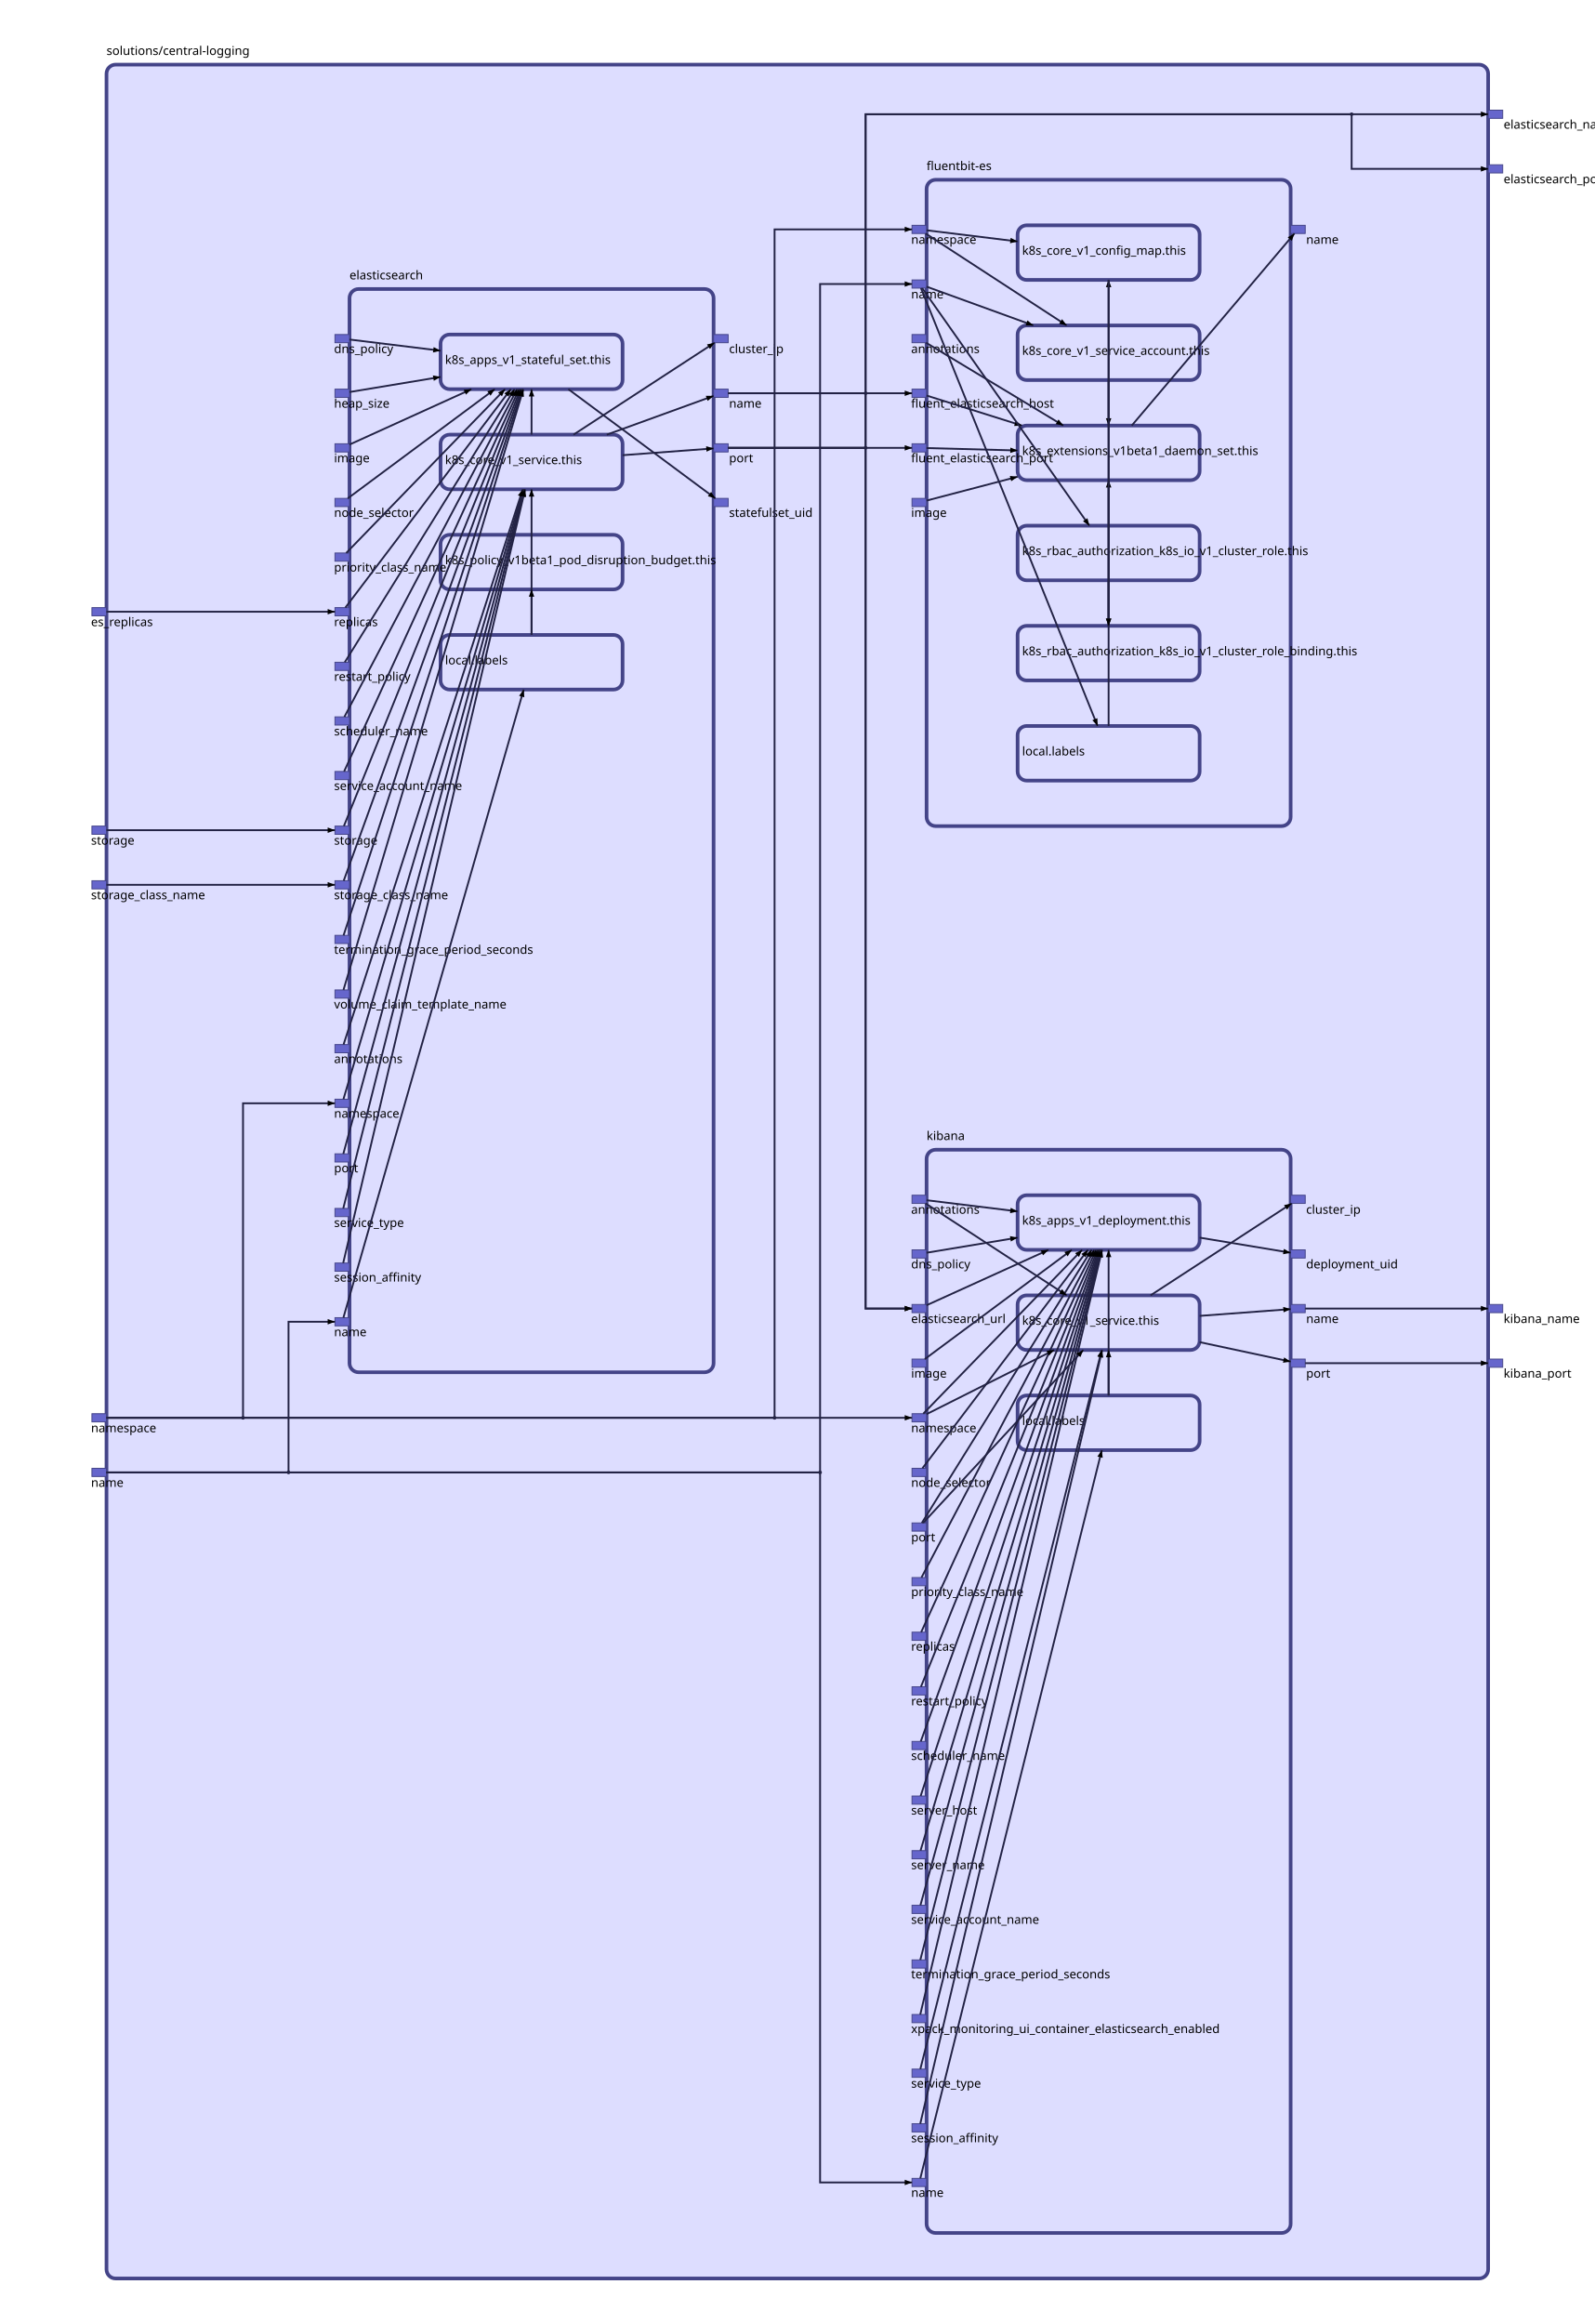
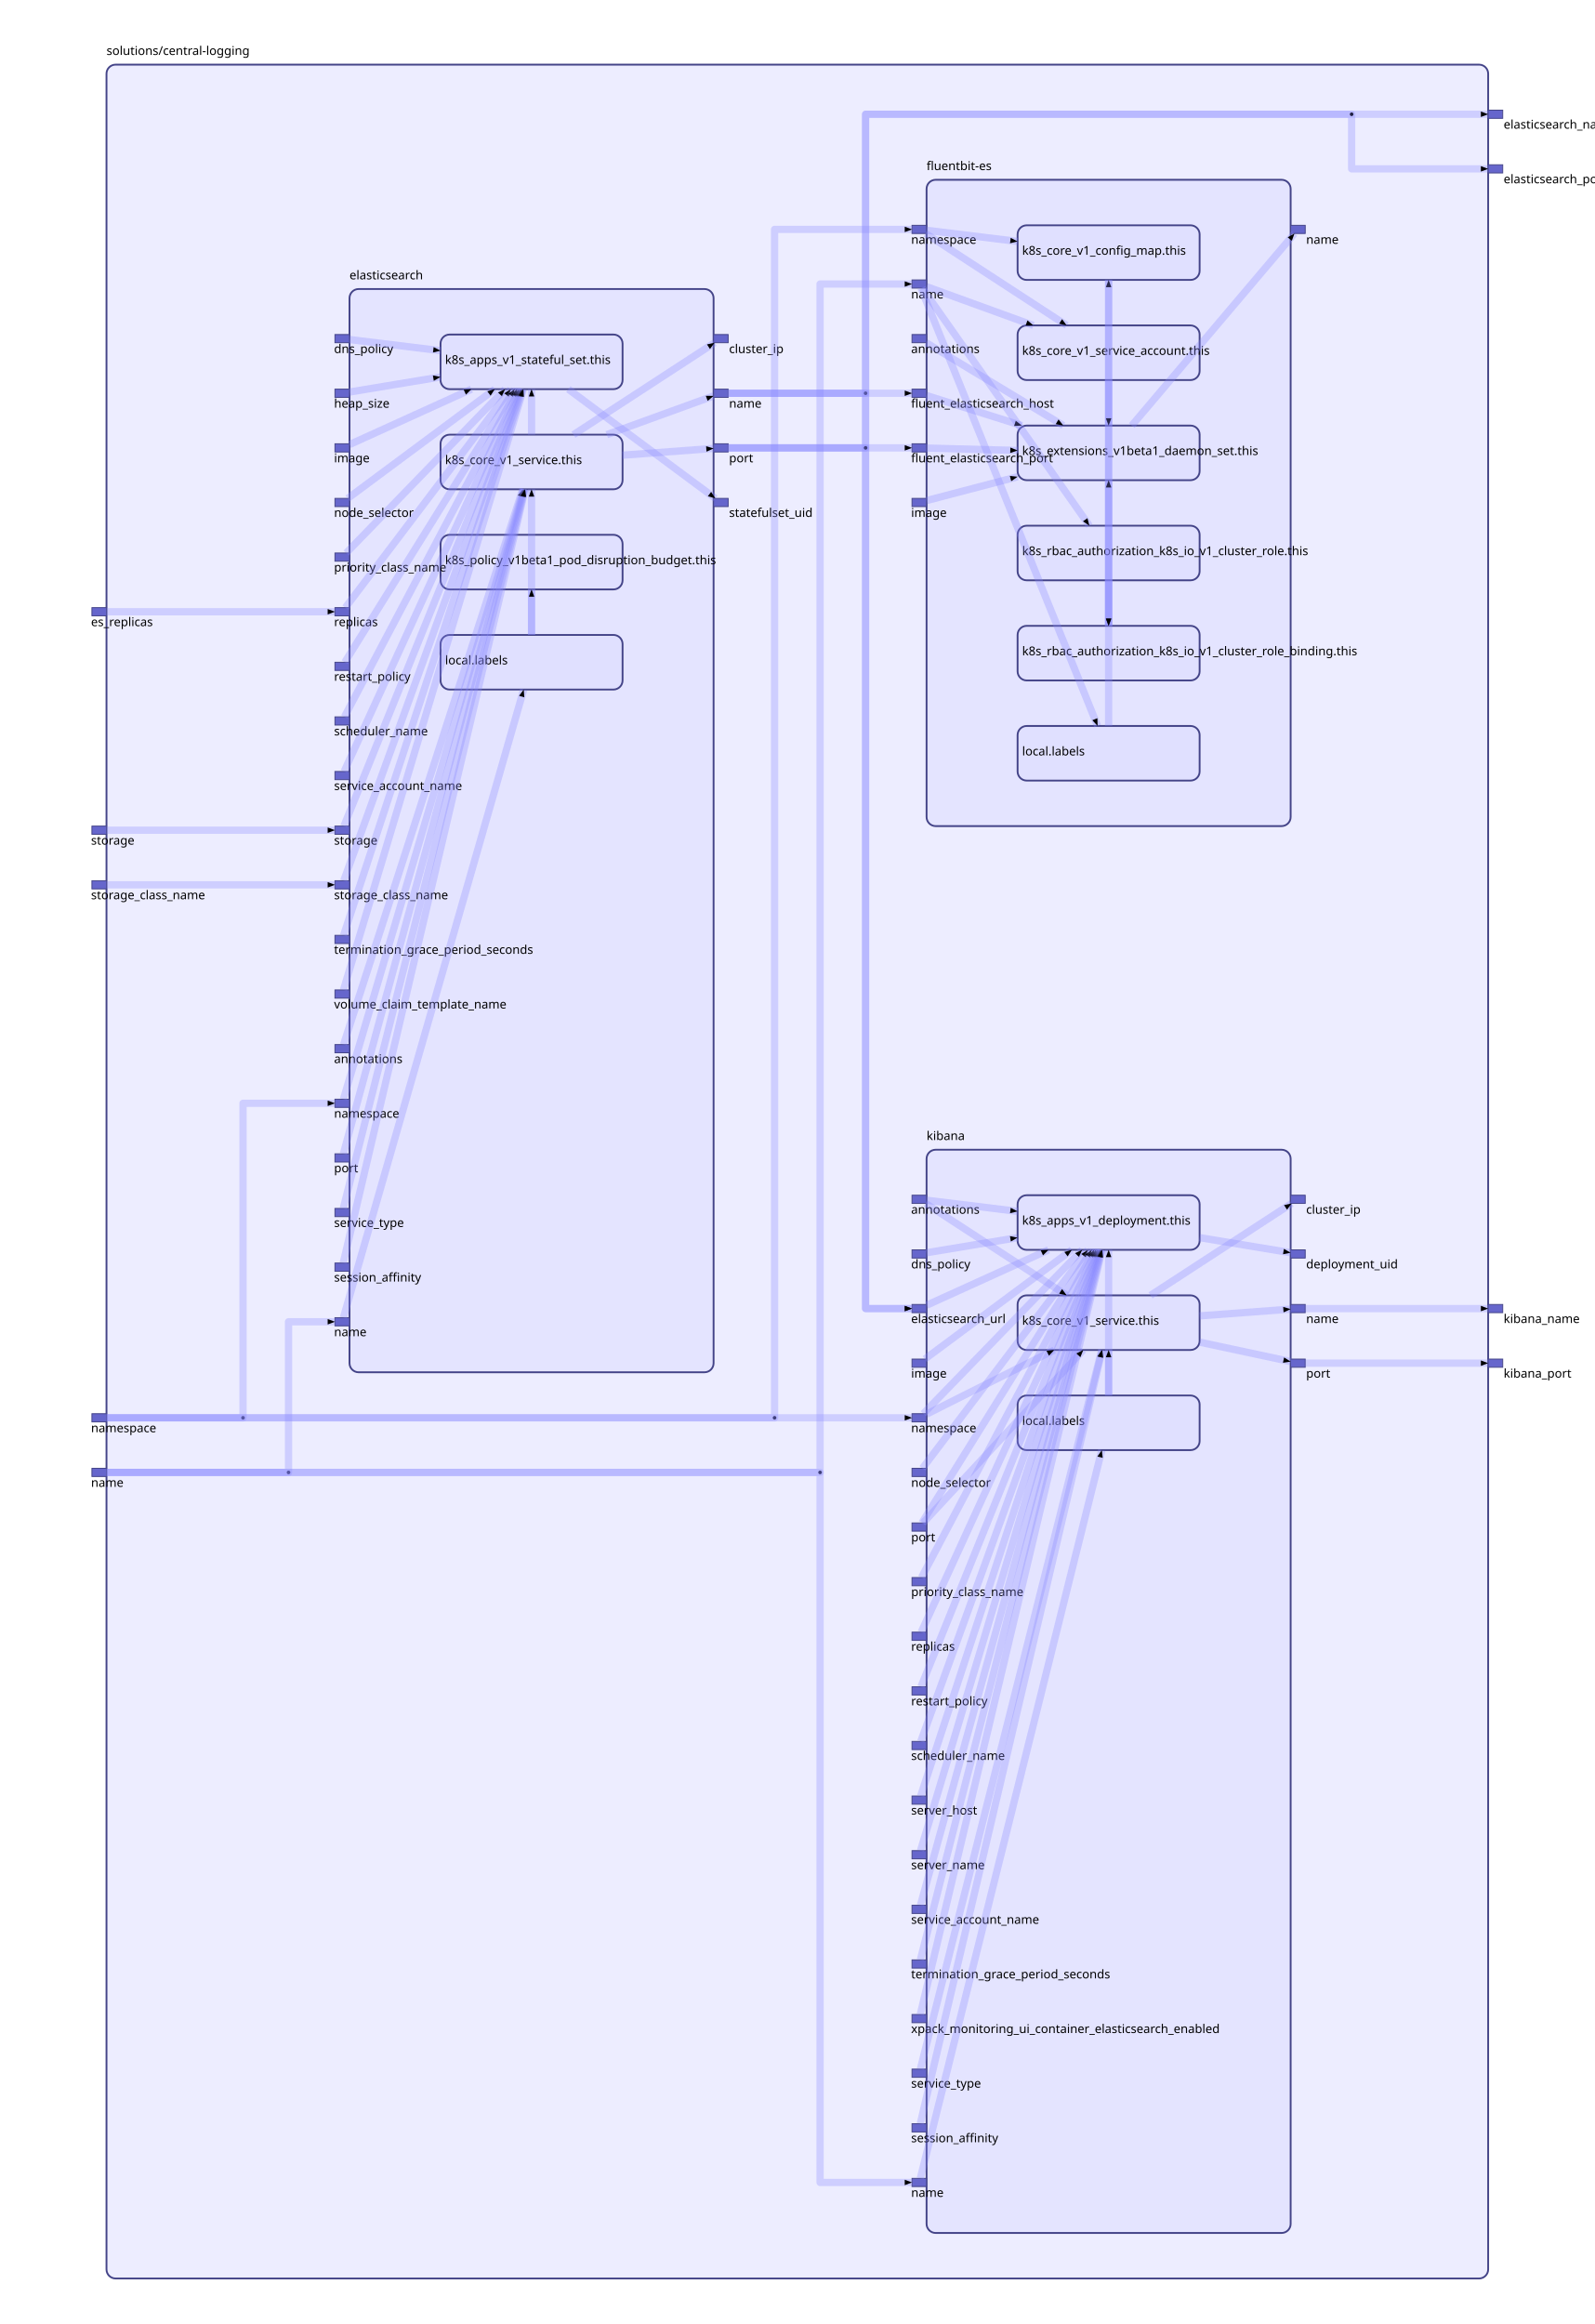
<svg xmlns="http://www.w3.org/2000/svg" id="sprotty_1" class="sprotty-graph sprotty" tabindex="1002" viewBox="0 0 1752 2553">
-   <style>.elknode {
+   <style>
+ .elknode {
    stroke: #448;
-     stroke-width: 4;
+     stroke-width: 2;
    fill: #ddf;
+     fill-opacity: 0.5;
}

.elkport {
    stroke: #448;
    stroke-width: 1;
    fill: #66c;
}

.elkedge {
    fill: none;
-     stroke: #224;
-     stroke-width: 2;
-     pointer-events: stroke;
- }
- 
- .elkedge:hover {
    stroke: #88f;
    stroke-width: 8;
+     stroke-opacity: 0.3;
+     pointer-events: stroke;
+     stroke-linejoin: round;
+ }
+ 
+ .elkedge:hover {
+     stroke: #448;
+     stroke-width: 8;
+     stroke-opacity: 1;
    stroke-dasharray: 16px;
    stroke-dashoffset: 32px;
    animation: stroke 0.5s linear infinite;
}

@keyframes stroke {
    to {
        stroke-dashoffset: 0;
    }
}

.elkedge.arrow {
    fill: #336;
}

.elklabel {
    stroke-width: 0;
    stroke: #000;
    fill: #000;
    font-family: sans-serif;
    font-size: 10pt;
    dominant-baseline: hanging;
}

.elklabel:hover {
    font-size: 24pt;
}

.elkjunction {
    stroke: none;
    fill: #224;
}

.selected &gt; rect {
    stroke-width: 3;
}

.mouseover {
    stroke: #88f;
}
/*
 * Copyright (C) 2017 TypeFox and others.
 *
 * Licensed under the Apache License, Version 2.0 (the "License"); you may not use this file except in compliance with the License.
 * You may obtain a copy of the License at http://www.apache.org/licenses/LICENSE-2.0
 */

.sprotty {
    padding: 0px;
    font-family: "Helvetica Neue", Helvetica, Arial, sans-serif;
}

.sprotty-hidden {
    display: block;
    position: absolute;
    width: 0px;
    height: 0px;
}

.sprotty-popup {
    font-family: "Helvetica Neue", Helvetica, Arial, sans-serif;
    position: absolute;
    background: white;
    border-radius: 5px;
    border: 1px solid;
    max-width: 400px;
    min-width: 100px;
}

.sprotty-popup &gt; div {
    margin: 10px;
}

.sprotty-popup-closed {
    display: none;
}
</style>
  <g transform="scale(1) translate(0,0)">
    <g id="sprotty_3" transform="translate(117, 71)" opacity="1">
      <rect class="elknode" x="0" y="0" rx="10" width="1518" height="2432" />
      <g id="sprotty_5" transform="translate(267, 246.5)" opacity="1">
        <rect class="elknode" x="0" y="0" rx="10" width="400" height="1190" />
        <g id="sprotty_7" transform="translate(100, 50)" opacity="1">
          <rect class="elknode" x="0" y="0" rx="10" width="200" height="60" />
          <text id="sprotty_8" class="elklabel" transform="translate(5, 22) translate(0, 0)" opacity="1">k8s_apps_v1_stateful_set.this</text>
        </g>
        <g id="sprotty_9" transform="translate(100, 160)" opacity="1">
          <rect class="elknode" x="0" y="0" rx="10" width="200" height="60" />
          <text id="sprotty_10" class="elklabel" transform="translate(5, 22) translate(0, 0)" opacity="1">k8s_core_v1_service.this</text>
        </g>
        <g id="sprotty_11" transform="translate(100, 270)" opacity="1">
          <rect class="elknode" x="0" y="0" rx="10" width="200" height="60" />
          <text id="sprotty_12" class="elklabel" transform="translate(5, 22) translate(0, 0)" opacity="1">k8s_policy_v1beta1_pod_disruption_budget.this</text>
        </g>
        <g id="sprotty_71" transform="translate(100, 380)" opacity="1">
          <rect class="elknode" x="0" y="0" rx="10" width="200" height="60" />
          <text id="sprotty_72" class="elklabel" transform="translate(5, 22) translate(0, 0)" opacity="1">local.labels</text>
        </g>
        <g id="sprotty_32" transform="translate(-16, 50)" opacity="1">
          <rect class="elkport" x="0" y="0" width="16" height="9" />
          <text id="sprotty_33" class="elklabel" transform="translate(-1, 10) translate(0, 0)" opacity="1">dns_policy</text>
        </g>
        <g id="sprotty_35" transform="translate(-16, 110)" opacity="1">
          <rect class="elkport" x="0" y="0" width="16" height="9" />
          <text id="sprotty_36" class="elklabel" transform="translate(-1, 10) translate(0, 0)" opacity="1">heap_size</text>
        </g>
        <g id="sprotty_38" transform="translate(-16, 170)" opacity="1">
          <rect class="elkport" x="0" y="0" width="16" height="9" />
          <text id="sprotty_39" class="elklabel" transform="translate(-1, 10) translate(0, 0)" opacity="1">image</text>
        </g>
        <g id="sprotty_41" transform="translate(-16, 230)" opacity="1">
          <rect class="elkport" x="0" y="0" width="16" height="9" />
          <text id="sprotty_42" class="elklabel" transform="translate(-1, 10) translate(0, 0)" opacity="1">node_selector</text>
        </g>
        <g id="sprotty_44" transform="translate(-16, 290)" opacity="1">
          <rect class="elkport" x="0" y="0" width="16" height="9" />
          <text id="sprotty_45" class="elklabel" transform="translate(-1, 10) translate(0, 0)" opacity="1">priority_class_name</text>
        </g>
        <g id="sprotty_47" transform="translate(-16, 350)" opacity="1">
          <rect class="elkport" x="0" y="0" width="16" height="9" />
          <text id="sprotty_48" class="elklabel" transform="translate(-1, 10) translate(0, 0)" opacity="1">replicas</text>
        </g>
        <g id="sprotty_50" transform="translate(-16, 410)" opacity="1">
          <rect class="elkport" x="0" y="0" width="16" height="9" />
          <text id="sprotty_51" class="elklabel" transform="translate(-1, 10) translate(0, 0)" opacity="1">restart_policy</text>
        </g>
        <g id="sprotty_53" transform="translate(-16, 470)" opacity="1">
          <rect class="elkport" x="0" y="0" width="16" height="9" />
          <text id="sprotty_54" class="elklabel" transform="translate(-1, 10) translate(0, 0)" opacity="1">scheduler_name</text>
        </g>
        <g id="sprotty_56" transform="translate(-16, 530)" opacity="1">
          <rect class="elkport" x="0" y="0" width="16" height="9" />
          <text id="sprotty_57" class="elklabel" transform="translate(-1, 10) translate(0, 0)" opacity="1">service_account_name</text>
        </g>
        <g id="sprotty_59" transform="translate(-16, 590)" opacity="1">
          <rect class="elkport" x="0" y="0" width="16" height="9" />
          <text id="sprotty_60" class="elklabel" transform="translate(-1, 10) translate(0, 0)" opacity="1">storage</text>
        </g>
        <g id="sprotty_62" transform="translate(-16, 650)" opacity="1">
          <rect class="elkport" x="0" y="0" width="16" height="9" />
          <text id="sprotty_63" class="elklabel" transform="translate(-1, 10) translate(0, 0)" opacity="1">storage_class_name</text>
        </g>
        <g id="sprotty_65" transform="translate(-16, 710)" opacity="1">
          <rect class="elkport" x="0" y="0" width="16" height="9" />
          <text id="sprotty_66" class="elklabel" transform="translate(-1, 10) translate(0, 0)" opacity="1">termination_grace_period_seconds</text>
        </g>
        <g id="sprotty_68" transform="translate(-16, 770)" opacity="1">
          <rect class="elkport" x="0" y="0" width="16" height="9" />
          <text id="sprotty_69" class="elklabel" transform="translate(-1, 10) translate(0, 0)" opacity="1">volume_claim_template_name</text>
        </g>
        <g id="sprotty_74" transform="translate(-16, 830)" opacity="1">
          <rect class="elkport" x="0" y="0" width="16" height="9" />
          <text id="sprotty_75" class="elklabel" transform="translate(-1, 10) translate(0, 0)" opacity="1">annotations</text>
        </g>
        <g id="sprotty_77" transform="translate(-16, 890)" opacity="1">
          <rect class="elkport" x="0" y="0" width="16" height="9" />
          <text id="sprotty_78" class="elklabel" transform="translate(-1, 10) translate(0, 0)" opacity="1">namespace</text>
        </g>
        <g id="sprotty_80" transform="translate(-16, 950)" opacity="1">
          <rect class="elkport" x="0" y="0" width="16" height="9" />
          <text id="sprotty_81" class="elklabel" transform="translate(-1, 10) translate(0, 0)" opacity="1">port</text>
        </g>
        <g id="sprotty_83" transform="translate(-16, 1010)" opacity="1">
          <rect class="elkport" x="0" y="0" width="16" height="9" />
          <text id="sprotty_84" class="elklabel" transform="translate(-1, 10) translate(0, 0)" opacity="1">service_type</text>
        </g>
        <g id="sprotty_86" transform="translate(-16, 1070)" opacity="1">
          <rect class="elkport" x="0" y="0" width="16" height="9" />
          <text id="sprotty_87" class="elklabel" transform="translate(-1, 10) translate(0, 0)" opacity="1">session_affinity</text>
        </g>
        <g id="sprotty_90" transform="translate(-16, 1130)" opacity="1">
          <rect class="elkport" x="0" y="0" width="16" height="9" />
          <text id="sprotty_91" class="elklabel" transform="translate(-1, 10) translate(0, 0)" opacity="1">name</text>
        </g>
        <g id="sprotty_93" transform="translate(400, 50)" opacity="1">
          <rect class="elkport" x="0" y="0" width="16" height="9" />
          <text id="sprotty_94" class="elklabel" transform="translate(17, 10) translate(0, 0)" opacity="1">cluster_ip</text>
        </g>
        <g id="sprotty_96" transform="translate(400, 110)" opacity="1">
          <rect class="elkport" x="0" y="0" width="16" height="9" />
          <text id="sprotty_97" class="elklabel" transform="translate(17, 10) translate(0, 0)" opacity="1">name</text>
        </g>
        <g id="sprotty_99" transform="translate(400, 170)" opacity="1">
          <rect class="elkport" x="0" y="0" width="16" height="9" />
          <text id="sprotty_100" class="elklabel" transform="translate(17, 10) translate(0, 0)" opacity="1">port</text>
        </g>
        <g id="sprotty_102" transform="translate(400, 230)" opacity="1">
          <rect class="elkport" x="0" y="0" width="16" height="9" />
          <text id="sprotty_103" class="elklabel" transform="translate(17, 10) translate(0, 0)" opacity="1">statefulset_uid</text>
        </g>
        <text id="sprotty_6" class="elklabel" transform="translate(0, -21) translate(0, 0)" opacity="1">elasticsearch</text>
      </g>
      <g id="sprotty_13" transform="translate(901, 126.5)" opacity="1">
        <rect class="elknode" x="0" y="0" rx="10" width="400" height="710" />
        <g id="sprotty_15" transform="translate(100, 50)" opacity="1">
          <rect class="elknode" x="0" y="0" rx="10" width="200" height="60" />
          <text id="sprotty_16" class="elklabel" transform="translate(5, 22) translate(0, 0)" opacity="1">k8s_core_v1_config_map.this</text>
        </g>
        <g id="sprotty_17" transform="translate(100, 160)" opacity="1">
          <rect class="elknode" x="0" y="0" rx="10" width="200" height="60" />
          <text id="sprotty_18" class="elklabel" transform="translate(5, 22) translate(0, 0)" opacity="1">k8s_core_v1_service_account.this</text>
        </g>
        <g id="sprotty_19" transform="translate(100, 270)" opacity="1">
          <rect class="elknode" x="0" y="0" rx="10" width="200" height="60" />
          <text id="sprotty_20" class="elklabel" transform="translate(5, 22) translate(0, 0)" opacity="1">k8s_extensions_v1beta1_daemon_set.this</text>
        </g>
        <g id="sprotty_21" transform="translate(100, 380)" opacity="1">
          <rect class="elknode" x="0" y="0" rx="10" width="200" height="60" />
          <text id="sprotty_22" class="elklabel" transform="translate(5, 22) translate(0, 0)" opacity="1">k8s_rbac_authorization_k8s_io_v1_cluster_role.this</text>
        </g>
        <g id="sprotty_23" transform="translate(100, 490)" opacity="1">
          <rect class="elknode" x="0" y="0" rx="10" width="200" height="60" />
          <text id="sprotty_24" class="elklabel" transform="translate(5, 22) translate(0, 0)" opacity="1">k8s_rbac_authorization_k8s_io_v1_cluster_role_binding.this</text>
        </g>
        <g id="sprotty_120" transform="translate(100, 600)" opacity="1">
          <rect class="elknode" x="0" y="0" rx="10" width="200" height="60" />
          <text id="sprotty_121" class="elklabel" transform="translate(5, 22) translate(0, 0)" opacity="1">local.labels</text>
        </g>
        <g id="sprotty_123" transform="translate(-16, 50)" opacity="1">
          <rect class="elkport" x="0" y="0" width="16" height="9" />
          <text id="sprotty_124" class="elklabel" transform="translate(-1, 10) translate(0, 0)" opacity="1">namespace</text>
        </g>
        <g id="sprotty_126" transform="translate(-16, 110)" opacity="1">
          <rect class="elkport" x="0" y="0" width="16" height="9" />
          <text id="sprotty_127" class="elklabel" transform="translate(-1, 10) translate(0, 0)" opacity="1">name</text>
        </g>
        <g id="sprotty_132" transform="translate(-16, 170)" opacity="1">
          <rect class="elkport" x="0" y="0" width="16" height="9" />
          <text id="sprotty_133" class="elklabel" transform="translate(-1, 10) translate(0, 0)" opacity="1">annotations</text>
        </g>
        <g id="sprotty_135" transform="translate(-16, 230)" opacity="1">
          <rect class="elkport" x="0" y="0" width="16" height="9" />
          <text id="sprotty_136" class="elklabel" transform="translate(-1, 10) translate(0, 0)" opacity="1">fluent_elasticsearch_host</text>
        </g>
        <g id="sprotty_138" transform="translate(-16, 290)" opacity="1">
          <rect class="elkport" x="0" y="0" width="16" height="9" />
          <text id="sprotty_139" class="elklabel" transform="translate(-1, 10) translate(0, 0)" opacity="1">fluent_elasticsearch_port</text>
        </g>
        <g id="sprotty_141" transform="translate(-16, 350)" opacity="1">
          <rect class="elkport" x="0" y="0" width="16" height="9" />
          <text id="sprotty_142" class="elklabel" transform="translate(-1, 10) translate(0, 0)" opacity="1">image</text>
        </g>
        <g id="sprotty_148" transform="translate(400, 50)" opacity="1">
          <rect class="elkport" x="0" y="0" width="16" height="9" />
          <text id="sprotty_149" class="elklabel" transform="translate(17, 10) translate(0, 0)" opacity="1">name</text>
        </g>
        <text id="sprotty_14" class="elklabel" transform="translate(0, -21) translate(0, 0)" opacity="1">fluentbit-es</text>
      </g>
      <g id="sprotty_25" transform="translate(901, 1192)" opacity="1">
        <rect class="elknode" x="0" y="0" rx="10" width="400" height="1190" />
        <g id="sprotty_27" transform="translate(100, 50)" opacity="1">
          <rect class="elknode" x="0" y="0" rx="10" width="200" height="60" />
          <text id="sprotty_28" class="elklabel" transform="translate(5, 22) translate(0, 0)" opacity="1">k8s_apps_v1_deployment.this</text>
        </g>
        <g id="sprotty_29" transform="translate(100, 160)" opacity="1">
          <rect class="elknode" x="0" y="0" rx="10" width="200" height="60" />
          <text id="sprotty_30" class="elklabel" transform="translate(5, 22) translate(0, 0)" opacity="1">k8s_core_v1_service.this</text>
        </g>
        <g id="sprotty_155" transform="translate(100, 270)" opacity="1">
          <rect class="elknode" x="0" y="0" rx="10" width="200" height="60" />
          <text id="sprotty_156" class="elklabel" transform="translate(5, 22) translate(0, 0)" opacity="1">local.labels</text>
        </g>
        <g id="sprotty_158" transform="translate(-16, 50)" opacity="1">
          <rect class="elkport" x="0" y="0" width="16" height="9" />
          <text id="sprotty_159" class="elklabel" transform="translate(-1, 10) translate(0, 0)" opacity="1">annotations</text>
        </g>
        <g id="sprotty_161" transform="translate(-16, 110)" opacity="1">
          <rect class="elkport" x="0" y="0" width="16" height="9" />
          <text id="sprotty_162" class="elklabel" transform="translate(-1, 10) translate(0, 0)" opacity="1">dns_policy</text>
        </g>
        <g id="sprotty_164" transform="translate(-16, 170)" opacity="1">
          <rect class="elkport" x="0" y="0" width="16" height="9" />
          <text id="sprotty_165" class="elklabel" transform="translate(-1, 10) translate(0, 0)" opacity="1">elasticsearch_url</text>
        </g>
        <g id="sprotty_167" transform="translate(-16, 230)" opacity="1">
          <rect class="elkport" x="0" y="0" width="16" height="9" />
          <text id="sprotty_168" class="elklabel" transform="translate(-1, 10) translate(0, 0)" opacity="1">image</text>
        </g>
        <g id="sprotty_170" transform="translate(-16, 290)" opacity="1">
          <rect class="elkport" x="0" y="0" width="16" height="9" />
          <text id="sprotty_171" class="elklabel" transform="translate(-1, 10) translate(0, 0)" opacity="1">namespace</text>
        </g>
        <g id="sprotty_173" transform="translate(-16, 350)" opacity="1">
          <rect class="elkport" x="0" y="0" width="16" height="9" />
          <text id="sprotty_174" class="elklabel" transform="translate(-1, 10) translate(0, 0)" opacity="1">node_selector</text>
        </g>
        <g id="sprotty_176" transform="translate(-16, 410)" opacity="1">
          <rect class="elkport" x="0" y="0" width="16" height="9" />
          <text id="sprotty_177" class="elklabel" transform="translate(-1, 10) translate(0, 0)" opacity="1">port</text>
        </g>
        <g id="sprotty_179" transform="translate(-16, 470)" opacity="1">
          <rect class="elkport" x="0" y="0" width="16" height="9" />
          <text id="sprotty_180" class="elklabel" transform="translate(-1, 10) translate(0, 0)" opacity="1">priority_class_name</text>
        </g>
        <g id="sprotty_182" transform="translate(-16, 530)" opacity="1">
          <rect class="elkport" x="0" y="0" width="16" height="9" />
          <text id="sprotty_183" class="elklabel" transform="translate(-1, 10) translate(0, 0)" opacity="1">replicas</text>
        </g>
        <g id="sprotty_185" transform="translate(-16, 590)" opacity="1">
          <rect class="elkport" x="0" y="0" width="16" height="9" />
          <text id="sprotty_186" class="elklabel" transform="translate(-1, 10) translate(0, 0)" opacity="1">restart_policy</text>
        </g>
        <g id="sprotty_188" transform="translate(-16, 650)" opacity="1">
          <rect class="elkport" x="0" y="0" width="16" height="9" />
          <text id="sprotty_189" class="elklabel" transform="translate(-1, 10) translate(0, 0)" opacity="1">scheduler_name</text>
        </g>
        <g id="sprotty_191" transform="translate(-16, 710)" opacity="1">
          <rect class="elkport" x="0" y="0" width="16" height="9" />
          <text id="sprotty_192" class="elklabel" transform="translate(-1, 10) translate(0, 0)" opacity="1">server_host</text>
        </g>
        <g id="sprotty_194" transform="translate(-16, 770)" opacity="1">
          <rect class="elkport" x="0" y="0" width="16" height="9" />
          <text id="sprotty_195" class="elklabel" transform="translate(-1, 10) translate(0, 0)" opacity="1">server_name</text>
        </g>
        <g id="sprotty_197" transform="translate(-16, 830)" opacity="1">
          <rect class="elkport" x="0" y="0" width="16" height="9" />
          <text id="sprotty_198" class="elklabel" transform="translate(-1, 10) translate(0, 0)" opacity="1">service_account_name</text>
        </g>
        <g id="sprotty_200" transform="translate(-16, 890)" opacity="1">
          <rect class="elkport" x="0" y="0" width="16" height="9" />
          <text id="sprotty_201" class="elklabel" transform="translate(-1, 10) translate(0, 0)" opacity="1">termination_grace_period_seconds</text>
        </g>
        <g id="sprotty_203" transform="translate(-16, 950)" opacity="1">
          <rect class="elkport" x="0" y="0" width="16" height="9" />
          <text id="sprotty_204" class="elklabel" transform="translate(-1, 10) translate(0, 0)" opacity="1">xpack_monitoring_ui_container_elasticsearch_enabled</text>
        </g>
        <g id="sprotty_210" transform="translate(-16, 1010)" opacity="1">
          <rect class="elkport" x="0" y="0" width="16" height="9" />
          <text id="sprotty_211" class="elklabel" transform="translate(-1, 10) translate(0, 0)" opacity="1">service_type</text>
        </g>
        <g id="sprotty_213" transform="translate(-16, 1070)" opacity="1">
          <rect class="elkport" x="0" y="0" width="16" height="9" />
          <text id="sprotty_214" class="elklabel" transform="translate(-1, 10) translate(0, 0)" opacity="1">session_affinity</text>
        </g>
        <g id="sprotty_216" transform="translate(-16, 1130)" opacity="1">
          <rect class="elkport" x="0" y="0" width="16" height="9" />
          <text id="sprotty_217" class="elklabel" transform="translate(-1, 10) translate(0, 0)" opacity="1">name</text>
        </g>
        <g id="sprotty_219" transform="translate(400, 50)" opacity="1">
          <rect class="elkport" x="0" y="0" width="16" height="9" />
          <text id="sprotty_220" class="elklabel" transform="translate(17, 10) translate(0, 0)" opacity="1">cluster_ip</text>
        </g>
        <g id="sprotty_222" transform="translate(400, 110)" opacity="1">
          <rect class="elkport" x="0" y="0" width="16" height="9" />
          <text id="sprotty_223" class="elklabel" transform="translate(17, 10) translate(0, 0)" opacity="1">deployment_uid</text>
        </g>
        <g id="sprotty_225" transform="translate(400, 170)" opacity="1">
          <rect class="elkport" x="0" y="0" width="16" height="9" />
          <text id="sprotty_226" class="elklabel" transform="translate(17, 10) translate(0, 0)" opacity="1">name</text>
        </g>
        <g id="sprotty_228" transform="translate(400, 230)" opacity="1">
          <rect class="elkport" x="0" y="0" width="16" height="9" />
          <text id="sprotty_229" class="elklabel" transform="translate(17, 10) translate(0, 0)" opacity="1">port</text>
        </g>
        <text id="sprotty_26" class="elklabel" transform="translate(0, -21) translate(0, 0)" opacity="1">kibana</text>
      </g>
      <g id="sprotty_105" transform="translate(-16, 1542)" opacity="1">
        <rect class="elkport" x="0" y="0" width="16" height="9" />
        <text id="sprotty_106" class="elklabel" transform="translate(-1, 10) translate(0, 0)" opacity="1">name</text>
      </g>
      <g id="sprotty_108" transform="translate(-16, 1482)" opacity="1">
        <rect class="elkport" x="0" y="0" width="16" height="9" />
        <text id="sprotty_109" class="elklabel" transform="translate(-1, 10) translate(0, 0)" opacity="1">namespace</text>
      </g>
      <g id="sprotty_111" transform="translate(-16, 596.5)" opacity="1">
        <rect class="elkport" x="0" y="0" width="16" height="9" />
        <text id="sprotty_112" class="elklabel" transform="translate(-1, 10) translate(0, 0)" opacity="1">es_replicas</text>
      </g>
      <g id="sprotty_114" transform="translate(-16, 836.5)" opacity="1">
        <rect class="elkport" x="0" y="0" width="16" height="9" />
        <text id="sprotty_115" class="elklabel" transform="translate(-1, 10) translate(0, 0)" opacity="1">storage</text>
      </g>
      <g id="sprotty_117" transform="translate(-16, 896.5)" opacity="1">
        <rect class="elkport" x="0" y="0" width="16" height="9" />
        <text id="sprotty_118" class="elklabel" transform="translate(-1, 10) translate(0, 0)" opacity="1">storage_class_name</text>
      </g>
      <g id="sprotty_235" transform="translate(1518, 50)" opacity="1">
        <rect class="elkport" x="0" y="0" width="16" height="9" />
        <text id="sprotty_236" class="elklabel" transform="translate(17, 10) translate(0, 0)" opacity="1">elasticsearch_name</text>
      </g>
      <g id="sprotty_238" transform="translate(1518, 110)" opacity="1">
        <rect class="elkport" x="0" y="0" width="16" height="9" />
        <text id="sprotty_239" class="elklabel" transform="translate(17, 10) translate(0, 0)" opacity="1">elasticsearch_port</text>
      </g>
      <g id="sprotty_241" transform="translate(1518, 1362)" opacity="1">
        <rect class="elkport" x="0" y="0" width="16" height="9" />
        <text id="sprotty_242" class="elklabel" transform="translate(17, 10) translate(0, 0)" opacity="1">kibana_name</text>
      </g>
      <g id="sprotty_244" transform="translate(1518, 1422)" opacity="1">
        <rect class="elkport" x="0" y="0" width="16" height="9" />
        <text id="sprotty_245" class="elklabel" transform="translate(17, 10) translate(0, 0)" opacity="1">kibana_port</text>
      </g>
      <text id="sprotty_4" class="elklabel" transform="translate(0, -21) translate(0, 0)" opacity="1">solutions/central-logging</text>
      <g id="sprotty_31" class="sprotty-edge" opacity="1">
        <path class="elkedge" d="M 467,406.5 L 467,356.5" />
        <path class="edge arrow" d="M 0,0 L 8,-3 L 8,3 Z" transform="rotate(90 467 356.5) translate(467 356.5)" />
      </g>
      <g id="sprotty_34" class="sprotty-edge" opacity="1">
        <path class="elkedge" d="M 267,301.981 L 367,314.24" />
        <path class="edge arrow" d="M 0,0 L 8,-3 L 8,3 Z" transform="rotate(-173.0106 367 314.2404) translate(367 314.2404)" />
      </g>
      <g id="sprotty_37" class="sprotty-edge" opacity="1">
        <path class="elkedge" d="M 267,359.673 L 367,343.087" />
        <path class="edge arrow" d="M 0,0 L 8,-3 L 8,3 Z" transform="rotate(170.5824 367 343.0865) translate(367 343.0865)" />
      </g>
      <g id="sprotty_40" class="sprotty-edge" opacity="1">
        <path class="elkedge" d="M 267,417.365 L 400.968,356.5" />
        <path class="edge arrow" d="M 0,0 L 8,-3 L 8,3 Z" transform="rotate(155.5664 400.9683 356.5) translate(400.9683 356.5)" />
      </g>
      <g id="sprotty_43" class="sprotty-edge" opacity="1">
        <path class="elkedge" d="M 265.058,476.5 L 426.612,356.5" />
        <path class="edge arrow" d="M 0,0 L 8,-3 L 8,3 Z" transform="rotate(143.3955 426.6117 356.5) translate(426.6117 356.5)" />
      </g>
      <g id="sprotty_46" class="sprotty-edge" opacity="1">
        <path class="elkedge" d="M 263.364,536.5 L 437.909,356.5" />
        <path class="edge arrow" d="M 0,0 L 8,-3 L 8,3 Z" transform="rotate(134.1186 437.9091 356.5) translate(437.9091 356.5)" />
      </g>
      <g id="sprotty_49" class="sprotty-edge" opacity="1">
        <path class="elkedge" d="M 262.41,596.5 L 444.268,356.5" />
        <path class="edge arrow" d="M 0,0 L 8,-3 L 8,3 Z" transform="rotate(127.1527 444.2678 356.5) translate(444.2678 356.5)" />
      </g>
      <g id="sprotty_52" class="sprotty-edge" opacity="1">
        <path class="elkedge" d="M 261.798,656.5 L 448.345,356.5" />
        <path class="edge arrow" d="M 0,0 L 8,-3 L 8,3 Z" transform="rotate(121.8743 448.3453 356.5) translate(448.3453 356.5)" />
      </g>
      <g id="sprotty_55" class="sprotty-edge" opacity="1">
        <path class="elkedge" d="M 261.373,716.5 L 451.183,356.5" />
        <path class="edge arrow" d="M 0,0 L 8,-3 L 8,3 Z" transform="rotate(117.8004 451.1825 356.5) translate(451.1825 356.5)" />
      </g>
      <g id="sprotty_58" class="sprotty-edge" opacity="1">
        <path class="elkedge" d="M 261.059,776.5 L 453.271,356.5" />
        <path class="edge arrow" d="M 0,0 L 8,-3 L 8,3 Z" transform="rotate(114.591 453.2706 356.5) translate(453.2706 356.5)" />
      </g>
      <g id="sprotty_61" class="sprotty-edge" opacity="1">
        <path class="elkedge" d="M 260.819,836.5 L 454.872,356.5" />
        <path class="edge arrow" d="M 0,0 L 8,-3 L 8,3 Z" transform="rotate(112.0123 454.8717 356.5) translate(454.8717 356.5)" />
      </g>
      <g id="sprotty_64" class="sprotty-edge" opacity="1">
        <path class="elkedge" d="M 260.629,896.5 L 456.138,356.5" />
        <path class="edge arrow" d="M 0,0 L 8,-3 L 8,3 Z" transform="rotate(109.903 456.1384 356.5) translate(456.1384 356.5)" />
      </g>
      <g id="sprotty_67" class="sprotty-edge" opacity="1">
        <path class="elkedge" d="M 260.475,956.5 L 457.165,356.5" />
        <path class="edge arrow" d="M 0,0 L 8,-3 L 8,3 Z" transform="rotate(108.15 457.1655 356.5) translate(457.1655 356.5)" />
      </g>
      <g id="sprotty_70" class="sprotty-edge" opacity="1">
        <path class="elkedge" d="M 260.348,1016.5 L 458.015,356.5" />
        <path class="edge arrow" d="M 0,0 L 8,-3 L 8,3 Z" transform="rotate(106.6727 458.0151 356.5) translate(458.0151 356.5)" />
      </g>
      <g id="sprotty_73" class="sprotty-edge" opacity="1">
        <path class="elkedge" d="M 467,626.5 L 467,466.5" />
        <path class="edge arrow" d="M 0,0 L 8,-3 L 8,3 Z" transform="rotate(90 467 466.5) translate(467 466.5)" />
      </g>
      <g id="sprotty_76" class="sprotty-edge" opacity="1">
        <path class="elkedge" d="M 260.452,1076.5 L 457.318,466.5" />
        <path class="edge arrow" d="M 0,0 L 8,-3 L 8,3 Z" transform="rotate(107.8865 457.3181 466.5) translate(457.3181 466.5)" />
      </g>
      <g id="sprotty_79" class="sprotty-edge" opacity="1">
        <path class="elkedge" d="M 260.329,1136.5 L 458.143,466.5" />
        <path class="edge arrow" d="M 0,0 L 8,-3 L 8,3 Z" transform="rotate(106.449 458.1427 466.5) translate(458.1427 466.5)" />
      </g>
      <g id="sprotty_82" class="sprotty-edge" opacity="1">
        <path class="elkedge" d="M 260.224,1196.5 L 458.838,466.5" />
        <path class="edge arrow" d="M 0,0 L 8,-3 L 8,3 Z" transform="rotate(105.2202 458.8378 466.5) translate(458.8378 466.5)" />
      </g>
      <g id="sprotty_85" class="sprotty-edge" opacity="1">
        <path class="elkedge" d="M 260.135,1256.5 L 459.432,466.5" />
        <path class="edge arrow" d="M 0,0 L 8,-3 L 8,3 Z" transform="rotate(104.1588 459.4318 466.5) translate(459.4318 466.5)" />
      </g>
      <g id="sprotty_88" class="sprotty-edge" opacity="1">
        <path class="elkedge" d="M 260.058,1316.5 L 459.945,466.5" />
        <path class="edge arrow" d="M 0,0 L 8,-3 L 8,3 Z" transform="rotate(103.2333 459.9452 466.5) translate(459.9452 466.5)" />
      </g>
      <g id="sprotty_89" class="sprotty-edge" opacity="1">
        <path class="elkedge" d="M 467,626.5 L 467,576.5" />
        <path class="edge arrow" d="M 0,0 L 8,-3 L 8,3 Z" transform="rotate(90 467 576.5) translate(467 576.5)" />
      </g>
      <g id="sprotty_92" class="sprotty-edge" opacity="1">
        <path class="elkedge" d="M 260.292,1376.5 L 458.387,686.5" />
        <path class="edge arrow" d="M 0,0 L 8,-3 L 8,3 Z" transform="rotate(106.0185 458.3872 686.5) translate(458.3872 686.5)" />
      </g>
      <g id="sprotty_95" class="sprotty-edge" opacity="1">
        <path class="elkedge" d="M 513.052,406.5 L 668.092,305.5" />
        <path class="edge arrow" d="M 0,0 L 8,-3 L 8,3 Z" transform="rotate(146.9181 668.0923 305.5) translate(668.0923 305.5)" />
      </g>
      <g id="sprotty_98" class="sprotty-edge" opacity="1">
        <path class="elkedge" d="M 549.649,406.5 L 667,363.904" />
        <path class="edge arrow" d="M 0,0 L 8,-3 L 8,3 Z" transform="rotate(160.0501 667 363.9038) translate(667 363.9038)" />
      </g>
      <g id="sprotty_101" class="sprotty-edge" opacity="1">
        <path class="elkedge" d="M 567,429.048 L 667,421.596" />
        <path class="edge arrow" d="M 0,0 L 8,-3 L 8,3 Z" transform="rotate(175.7382 667 421.5962) translate(667 421.5962)" />
      </g>
      <g id="sprotty_104" class="sprotty-edge" opacity="1">
        <path class="elkedge" d="M 507.388,356.5 L 668.942,476.5" />
        <path class="edge arrow" d="M 0,0 L 8,-3 L 8,3 Z" transform="rotate(-143.3955 668.9417 476.5) translate(668.9417 476.5)" />
      </g>
      <g id="sprotty_107" class="sprotty-edge" opacity="1">
        <path class="elkedge" d="M 0,1546.5 L 200,1546.5 L 200,1381 L 251,1381" />
        <path class="edge arrow" d="M 0,0 L 8,-3 L 8,3 Z" transform="rotate(180 251 1381) translate(251 1381)" />
        <g id="sprotty_107_j0" transform="translate(200, 1546.5)" opacity="1">
          <circle class="elkjunction" r="2" />
        </g>
      </g>
      <g id="sprotty_110" class="sprotty-edge" opacity="1">
        <path class="elkedge" d="M 0,1486.5 L 150,1486.5 L 150,1141 L 251,1141" />
        <path class="edge arrow" d="M 0,0 L 8,-3 L 8,3 Z" transform="rotate(180 251 1141) translate(251 1141)" />
        <g id="sprotty_110_j0" transform="translate(150, 1486.5)" opacity="1">
          <circle class="elkjunction" r="2" />
        </g>
      </g>
      <g id="sprotty_113" class="sprotty-edge" opacity="1">
        <path class="elkedge" d="M 0,601 L 251,601" />
        <path class="edge arrow" d="M 0,0 L 8,-3 L 8,3 Z" transform="rotate(180 251 601) translate(251 601)" />
      </g>
      <g id="sprotty_116" class="sprotty-edge" opacity="1">
        <path class="elkedge" d="M 0,841 L 251,841" />
        <path class="edge arrow" d="M 0,0 L 8,-3 L 8,3 Z" transform="rotate(180 251 841) translate(251 841)" />
      </g>
      <g id="sprotty_119" class="sprotty-edge" opacity="1">
        <path class="elkedge" d="M 0,901 L 251,901" />
        <path class="edge arrow" d="M 0,0 L 8,-3 L 8,3 Z" transform="rotate(180 251 901) translate(251 901)" />
      </g>
      <g id="sprotty_122" class="sprotty-edge" opacity="1">
        <path class="elkedge" d="M 1101,726.5 L 1101,236.5" />
        <path class="edge arrow" d="M 0,0 L 8,-3 L 8,3 Z" transform="rotate(90 1101 236.5) translate(1101 236.5)" />
      </g>
      <g id="sprotty_125" class="sprotty-edge" opacity="1">
        <path class="elkedge" d="M 901,181.981 L 1001,194.24" />
        <path class="edge arrow" d="M 0,0 L 8,-3 L 8,3 Z" transform="rotate(-173.0106 1001 194.2404) translate(1001 194.2404)" />
      </g>
      <g id="sprotty_128" class="sprotty-edge" opacity="1">
        <path class="elkedge" d="M 901,243.904 L 1018.351,286.5" />
        <path class="edge arrow" d="M 0,0 L 8,-3 L 8,3 Z" transform="rotate(-160.0501 1018.351 286.5) translate(1018.351 286.5)" />
      </g>
      <g id="sprotty_129" class="sprotty-edge" opacity="1">
        <path class="elkedge" d="M 899.908,185.5 L 1054.948,286.5" />
        <path class="edge arrow" d="M 0,0 L 8,-3 L 8,3 Z" transform="rotate(-146.9181 1054.948 286.5) translate(1054.948 286.5)" />
      </g>
      <g id="sprotty_130" class="sprotty-edge" opacity="1">
        <path class="elkedge" d="M 1101,236.5 L 1101,396.5" />
        <path class="edge arrow" d="M 0,0 L 8,-3 L 8,3 Z" transform="rotate(-90 1101 396.5) translate(1101 396.5)" />
      </g>
      <g id="sprotty_131" class="sprotty-edge" opacity="1">
        <path class="elkedge" d="M 1101,616.5 L 1101,456.5" />
        <path class="edge arrow" d="M 0,0 L 8,-3 L 8,3 Z" transform="rotate(90 1101 456.5) translate(1101 456.5)" />
      </g>
      <g id="sprotty_134" class="sprotty-edge" opacity="1">
        <path class="elkedge" d="M 900.458,305.5 L 1051.279,396.5" />
        <path class="edge arrow" d="M 0,0 L 8,-3 L 8,3 Z" transform="rotate(-148.8947 1051.279 396.5) translate(1051.279 396.5)" />
      </g>
      <g id="sprotty_137" class="sprotty-edge" opacity="1">
        <path class="elkedge" d="M 901,363.519 L 1005.733,396.5" />
        <path class="edge arrow" d="M 0,0 L 8,-3 L 8,3 Z" transform="rotate(-162.5206 1005.733 396.5) translate(1005.733 396.5)" />
      </g>
      <g id="sprotty_140" class="sprotty-edge" opacity="1">
        <path class="elkedge" d="M 901,421.212 L 1001,423.856" />
        <path class="edge arrow" d="M 0,0 L 8,-3 L 8,3 Z" transform="rotate(-178.4853 1001 423.8558) translate(1001 423.8558)" />
      </g>
      <g id="sprotty_143" class="sprotty-edge" opacity="1">
        <path class="elkedge" d="M 901,478.904 L 1001,452.702" />
        <path class="edge arrow" d="M 0,0 L 8,-3 L 8,3 Z" transform="rotate(165.3175 1001 452.7019) translate(1001 452.7019)" />
      </g>
      <g id="sprotty_144" class="sprotty-edge" opacity="1">
        <path class="elkedge" d="M 896.168,245.5 L 1079.883,506.5" />
        <path class="edge arrow" d="M 0,0 L 8,-3 L 8,3 Z" transform="rotate(-125.1414 1079.883 506.5) translate(1079.883 506.5)" />
      </g>
      <g id="sprotty_145" class="sprotty-edge" opacity="1">
        <path class="elkedge" d="M 1101,346.5 L 1101,616.5" />
        <path class="edge arrow" d="M 0,0 L 8,-3 L 8,3 Z" transform="rotate(-90 1101 616.5) translate(1101 616.5)" />
      </g>
      <g id="sprotty_146" class="sprotty-edge" opacity="1">
        <path class="elkedge" d="M 1101,566.5 L 1101,616.5" />
        <path class="edge arrow" d="M 0,0 L 8,-3 L 8,3 Z" transform="rotate(-90 1101 616.5) translate(1101 616.5)" />
      </g>
      <g id="sprotty_147" class="sprotty-edge" opacity="1">
        <path class="elkedge" d="M 894.816,245.5 L 1088.895,726.5" />
        <path class="edge arrow" d="M 0,0 L 8,-3 L 8,3 Z" transform="rotate(-111.9737 1088.895 726.5) translate(1088.895 726.5)" />
      </g>
      <g id="sprotty_150" class="sprotty-edge" opacity="1">
        <path class="elkedge" d="M 1126.418,396.5 L 1305.187,185.5" />
        <path class="edge arrow" d="M 0,0 L 8,-3 L 8,3 Z" transform="rotate(130.273 1305.187 185.5) translate(1305.187 185.5)" />
      </g>
      <g id="sprotty_151" class="sprotty-edge" opacity="1">
        <path class="elkedge" d="M 683,361 L 885,361" />
        <path class="edge arrow" d="M 0,0 L 8,-3 L 8,3 Z" transform="rotate(180 885 361) translate(885 361)" />
      </g>
      <g id="sprotty_152" class="sprotty-edge" opacity="1">
        <path class="elkedge" d="M 683,421 L 885,421" />
        <path class="edge arrow" d="M 0,0 L 8,-3 L 8,3 Z" transform="rotate(180 885 421) translate(885 421)" />
      </g>
      <g id="sprotty_153" class="sprotty-edge" opacity="1">
        <path class="elkedge" d="M 0,1546.5 L 784,1546.5 L 784,241 L 885,241" />
        <path class="edge arrow" d="M 0,0 L 8,-3 L 8,3 Z" transform="rotate(180 885 241) translate(885 241)" />
        <g id="sprotty_153_j0" transform="translate(784, 1546.5)" opacity="1">
          <circle class="elkjunction" r="2" />
        </g>
      </g>
      <g id="sprotty_154" class="sprotty-edge" opacity="1">
        <path class="elkedge" d="M 0,1486.5 L 734,1486.5 L 734,181 L 885,181" />
        <path class="edge arrow" d="M 0,0 L 8,-3 L 8,3 Z" transform="rotate(180 885 181) translate(885 181)" />
        <g id="sprotty_154_j0" transform="translate(734, 1486.5)" opacity="1">
          <circle class="elkjunction" r="2" />
        </g>
      </g>
      <g id="sprotty_157" class="sprotty-edge" opacity="1">
        <path class="elkedge" d="M 1101,1462 L 1101,1302" />
        <path class="edge arrow" d="M 0,0 L 8,-3 L 8,3 Z" transform="rotate(90 1101 1302) translate(1101 1302)" />
      </g>
      <g id="sprotty_160" class="sprotty-edge" opacity="1">
        <path class="elkedge" d="M 901,1247.481 L 1001,1259.74" />
        <path class="edge arrow" d="M 0,0 L 8,-3 L 8,3 Z" transform="rotate(-173.0106 1001 1259.74) translate(1001 1259.74)" />
      </g>
      <g id="sprotty_163" class="sprotty-edge" opacity="1">
        <path class="elkedge" d="M 901,1305.173 L 1001,1288.587" />
        <path class="edge arrow" d="M 0,0 L 8,-3 L 8,3 Z" transform="rotate(170.5824 1001 1288.587) translate(1001 1288.587)" />
      </g>
      <g id="sprotty_166" class="sprotty-edge" opacity="1">
        <path class="elkedge" d="M 901,1362.865 L 1034.968,1302" />
        <path class="edge arrow" d="M 0,0 L 8,-3 L 8,3 Z" transform="rotate(155.5664 1034.968 1302) translate(1034.968 1302)" />
      </g>
      <g id="sprotty_169" class="sprotty-edge" opacity="1">
        <path class="elkedge" d="M 899.058,1422 L 1060.612,1302" />
        <path class="edge arrow" d="M 0,0 L 8,-3 L 8,3 Z" transform="rotate(143.3955 1060.612 1302) translate(1060.612 1302)" />
      </g>
      <g id="sprotty_172" class="sprotty-edge" opacity="1">
        <path class="elkedge" d="M 897.364,1482 L 1071.909,1302" />
        <path class="edge arrow" d="M 0,0 L 8,-3 L 8,3 Z" transform="rotate(134.1186 1071.909 1302) translate(1071.909 1302)" />
      </g>
      <g id="sprotty_175" class="sprotty-edge" opacity="1">
        <path class="elkedge" d="M 896.41,1542 L 1078.268,1302" />
        <path class="edge arrow" d="M 0,0 L 8,-3 L 8,3 Z" transform="rotate(127.1527 1078.268 1302) translate(1078.268 1302)" />
      </g>
      <g id="sprotty_178" class="sprotty-edge" opacity="1">
        <path class="elkedge" d="M 895.798,1602 L 1082.345,1302" />
        <path class="edge arrow" d="M 0,0 L 8,-3 L 8,3 Z" transform="rotate(121.8743 1082.345 1302) translate(1082.345 1302)" />
      </g>
      <g id="sprotty_181" class="sprotty-edge" opacity="1">
        <path class="elkedge" d="M 895.373,1662 L 1085.183,1302" />
        <path class="edge arrow" d="M 0,0 L 8,-3 L 8,3 Z" transform="rotate(117.8004 1085.183 1302) translate(1085.183 1302)" />
      </g>
      <g id="sprotty_184" class="sprotty-edge" opacity="1">
        <path class="elkedge" d="M 895.059,1722 L 1087.271,1302" />
        <path class="edge arrow" d="M 0,0 L 8,-3 L 8,3 Z" transform="rotate(114.591 1087.271 1302) translate(1087.271 1302)" />
      </g>
      <g id="sprotty_187" class="sprotty-edge" opacity="1">
        <path class="elkedge" d="M 894.819,1782 L 1088.872,1302" />
        <path class="edge arrow" d="M 0,0 L 8,-3 L 8,3 Z" transform="rotate(112.0123 1088.872 1302) translate(1088.872 1302)" />
      </g>
      <g id="sprotty_190" class="sprotty-edge" opacity="1">
        <path class="elkedge" d="M 894.629,1842 L 1090.138,1302" />
        <path class="edge arrow" d="M 0,0 L 8,-3 L 8,3 Z" transform="rotate(109.903 1090.138 1302) translate(1090.138 1302)" />
      </g>
      <g id="sprotty_193" class="sprotty-edge" opacity="1">
        <path class="elkedge" d="M 894.475,1902 L 1091.165,1302" />
        <path class="edge arrow" d="M 0,0 L 8,-3 L 8,3 Z" transform="rotate(108.15 1091.165 1302) translate(1091.165 1302)" />
      </g>
      <g id="sprotty_196" class="sprotty-edge" opacity="1">
        <path class="elkedge" d="M 894.348,1962 L 1092.015,1302" />
        <path class="edge arrow" d="M 0,0 L 8,-3 L 8,3 Z" transform="rotate(106.6727 1092.015 1302) translate(1092.015 1302)" />
      </g>
      <g id="sprotty_199" class="sprotty-edge" opacity="1">
        <path class="elkedge" d="M 894.241,2022 L 1092.73,1302" />
        <path class="edge arrow" d="M 0,0 L 8,-3 L 8,3 Z" transform="rotate(105.4124 1092.73 1302) translate(1092.73 1302)" />
      </g>
      <g id="sprotty_202" class="sprotty-edge" opacity="1">
        <path class="elkedge" d="M 894.149,2082 L 1093.339,1302" />
        <path class="edge arrow" d="M 0,0 L 8,-3 L 8,3 Z" transform="rotate(104.3255 1093.339 1302) translate(1093.339 1302)" />
      </g>
      <g id="sprotty_205" class="sprotty-edge" opacity="1">
        <path class="elkedge" d="M 894.07,2142 L 1093.864,1302" />
        <path class="edge arrow" d="M 0,0 L 8,-3 L 8,3 Z" transform="rotate(103.3792 1093.864 1302) translate(1093.864 1302)" />
      </g>
      <g id="sprotty_206" class="sprotty-edge" opacity="1">
        <path class="elkedge" d="M 1101,1462 L 1101,1412" />
        <path class="edge arrow" d="M 0,0 L 8,-3 L 8,3 Z" transform="rotate(90 1101 1412) translate(1101 1412)" />
      </g>
      <g id="sprotty_207" class="sprotty-edge" opacity="1">
        <path class="elkedge" d="M 899.908,1251 L 1054.948,1352" />
        <path class="edge arrow" d="M 0,0 L 8,-3 L 8,3 Z" transform="rotate(-146.9181 1054.948 1352) translate(1054.948 1352)" />
      </g>
      <g id="sprotty_208" class="sprotty-edge" opacity="1">
        <path class="elkedge" d="M 901,1482.481 L 1041.287,1412" />
        <path class="edge arrow" d="M 0,0 L 8,-3 L 8,3 Z" transform="rotate(153.3249 1041.287 1412) translate(1041.287 1412)" />
      </g>
      <g id="sprotty_209" class="sprotty-edge" opacity="1">
        <path class="elkedge" d="M 897.169,1602 L 1073.205,1412" />
        <path class="edge arrow" d="M 0,0 L 8,-3 L 8,3 Z" transform="rotate(132.8152 1073.205 1412) translate(1073.205 1412)" />
      </g>
      <g id="sprotty_212" class="sprotty-edge" opacity="1">
        <path class="elkedge" d="M 894.135,2202 L 1093.432,1412" />
        <path class="edge arrow" d="M 0,0 L 8,-3 L 8,3 Z" transform="rotate(104.1588 1093.432 1412) translate(1093.432 1412)" />
      </g>
      <g id="sprotty_215" class="sprotty-edge" opacity="1">
        <path class="elkedge" d="M 894.058,2262 L 1093.945,1412" />
        <path class="edge arrow" d="M 0,0 L 8,-3 L 8,3 Z" transform="rotate(103.2333 1093.945 1412) translate(1093.945 1412)" />
      </g>
      <g id="sprotty_218" class="sprotty-edge" opacity="1">
        <path class="elkedge" d="M 894.122,2322 L 1093.522,1522" />
        <path class="edge arrow" d="M 0,0 L 8,-3 L 8,3 Z" transform="rotate(103.9958 1093.522 1522) translate(1093.522 1522)" />
      </g>
      <g id="sprotty_221" class="sprotty-edge" opacity="1">
        <path class="elkedge" d="M 1147.052,1352 L 1302.092,1251" />
        <path class="edge arrow" d="M 0,0 L 8,-3 L 8,3 Z" transform="rotate(146.9181 1302.092 1251) translate(1302.092 1251)" />
      </g>
      <g id="sprotty_224" class="sprotty-edge" opacity="1">
        <path class="elkedge" d="M 1201,1288.587 L 1301,1305.173" />
        <path class="edge arrow" d="M 0,0 L 8,-3 L 8,3 Z" transform="rotate(-170.5824 1301 1305.173) translate(1301 1305.173)" />
      </g>
      <g id="sprotty_227" class="sprotty-edge" opacity="1">
        <path class="elkedge" d="M 1201,1374.548 L 1301,1367.096" />
        <path class="edge arrow" d="M 0,0 L 8,-3 L 8,3 Z" transform="rotate(175.7382 1301 1367.096) translate(1301 1367.096)" />
      </g>
      <g id="sprotty_230" class="sprotty-edge" opacity="1">
        <path class="elkedge" d="M 1201,1403.394 L 1301,1424.788" />
        <path class="edge arrow" d="M 0,0 L 8,-3 L 8,3 Z" transform="rotate(-167.9241 1301 1424.788) translate(1301 1424.788)" />
      </g>
      <g id="sprotty_231" class="sprotty-edge" opacity="1">
        <path class="elkedge" d="M 683,361 L 834,361 L 834,1366.5 L 885,1366.5" />
        <path class="edge arrow" d="M 0,0 L 8,-3 L 8,3 Z" transform="rotate(180 885 1366.5) translate(885 1366.5)" />
        <g id="sprotty_231_j0" transform="translate(834, 361)" opacity="1">
          <circle class="elkjunction" r="2" />
        </g>
      </g>
      <g id="sprotty_232" class="sprotty-edge" opacity="1">
        <path class="elkedge" d="M 683,421 L 834,421 L 834,1366.5 L 885,1366.5" />
        <path class="edge arrow" d="M 0,0 L 8,-3 L 8,3 Z" transform="rotate(180 885 1366.5) translate(885 1366.5)" />
        <g id="sprotty_232_j0" transform="translate(834, 421)" opacity="1">
          <circle class="elkjunction" r="2" />
        </g>
      </g>
      <g id="sprotty_233" class="sprotty-edge" opacity="1">
        <path class="elkedge" d="M 0,1546.5 L 784,1546.5 L 784,2326.5 L 885,2326.5" />
        <path class="edge arrow" d="M 0,0 L 8,-3 L 8,3 Z" transform="rotate(180 885 2326.5) translate(885 2326.5)" />
      </g>
      <g id="sprotty_234" class="sprotty-edge" opacity="1">
        <path class="elkedge" d="M 0,1486.5 L 885,1486.5" />
        <path class="edge arrow" d="M 0,0 L 8,-3 L 8,3 Z" transform="rotate(180 885 1486.5) translate(885 1486.5)" />
      </g>
      <g id="sprotty_237" class="sprotty-edge" opacity="1">
        <path class="elkedge" d="M 683,361 L 834,361 L 834,54.5 L 1518,54.5" />
        <path class="edge arrow" d="M 0,0 L 8,-3 L 8,3 Z" transform="rotate(180 1518 54.5) translate(1518 54.5)" />
      </g>
      <g id="sprotty_240" class="sprotty-edge" opacity="1">
        <path class="elkedge" d="M 683,421 L 834,421 L 834,54.5 L 1368,54.5 L 1368,114.5 L 1518,114.5" />
        <path class="edge arrow" d="M 0,0 L 8,-3 L 8,3 Z" transform="rotate(180 1518 114.5) translate(1518 114.5)" />
        <g id="sprotty_240_j0" transform="translate(1368, 54.5)" opacity="1">
          <circle class="elkjunction" r="2" />
        </g>
      </g>
      <g id="sprotty_243" class="sprotty-edge" opacity="1">
        <path class="elkedge" d="M 1317,1366.5 L 1518,1366.5" />
        <path class="edge arrow" d="M 0,0 L 8,-3 L 8,3 Z" transform="rotate(180 1518 1366.5) translate(1518 1366.5)" />
      </g>
      <g id="sprotty_246" class="sprotty-edge" opacity="1">
        <path class="elkedge" d="M 1317,1426.5 L 1518,1426.5" />
        <path class="edge arrow" d="M 0,0 L 8,-3 L 8,3 Z" transform="rotate(180 1518 1426.5) translate(1518 1426.5)" />
      </g>
    </g>
  </g>
</svg>
